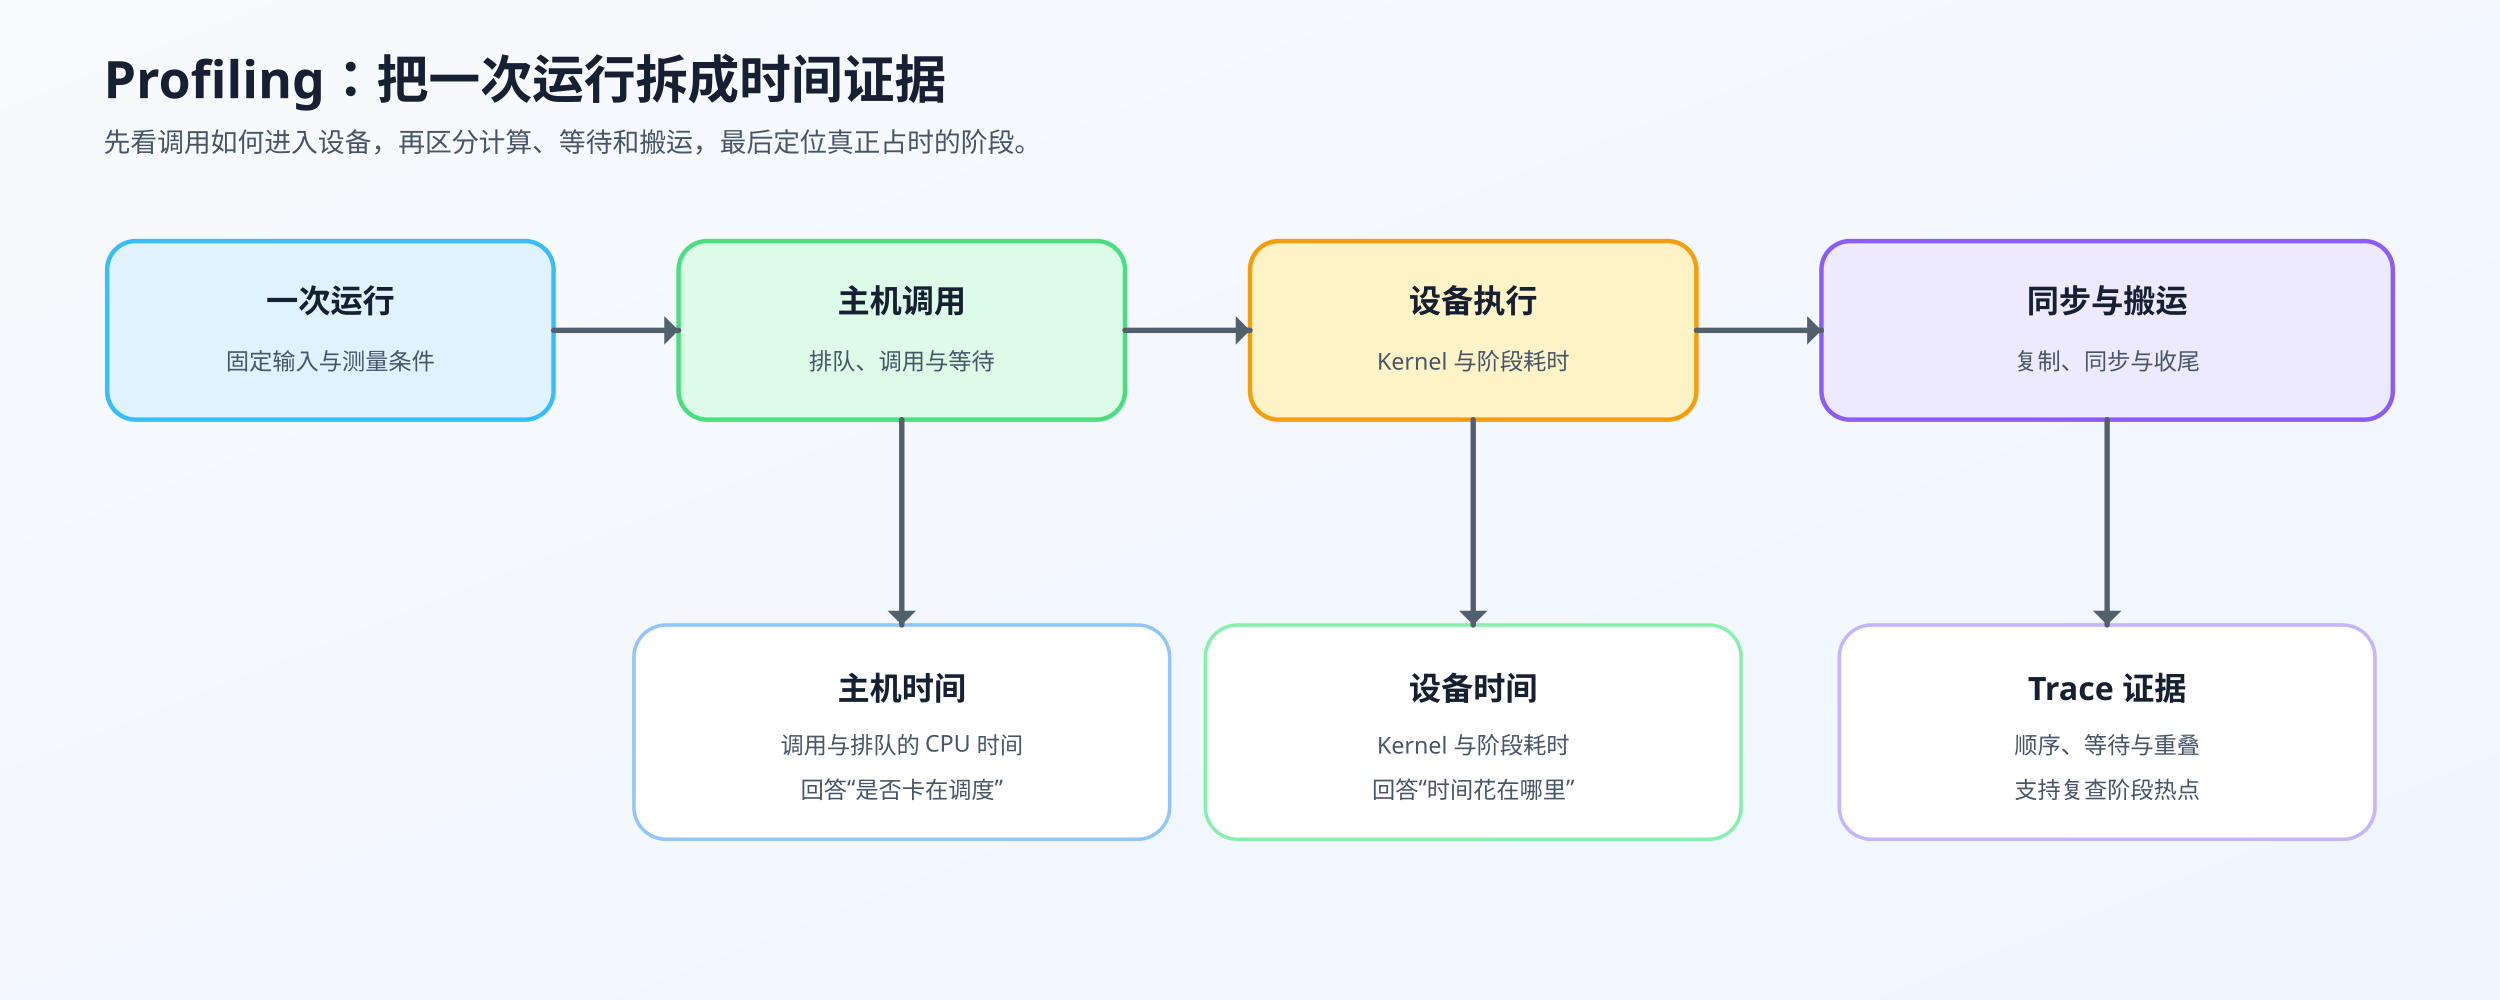
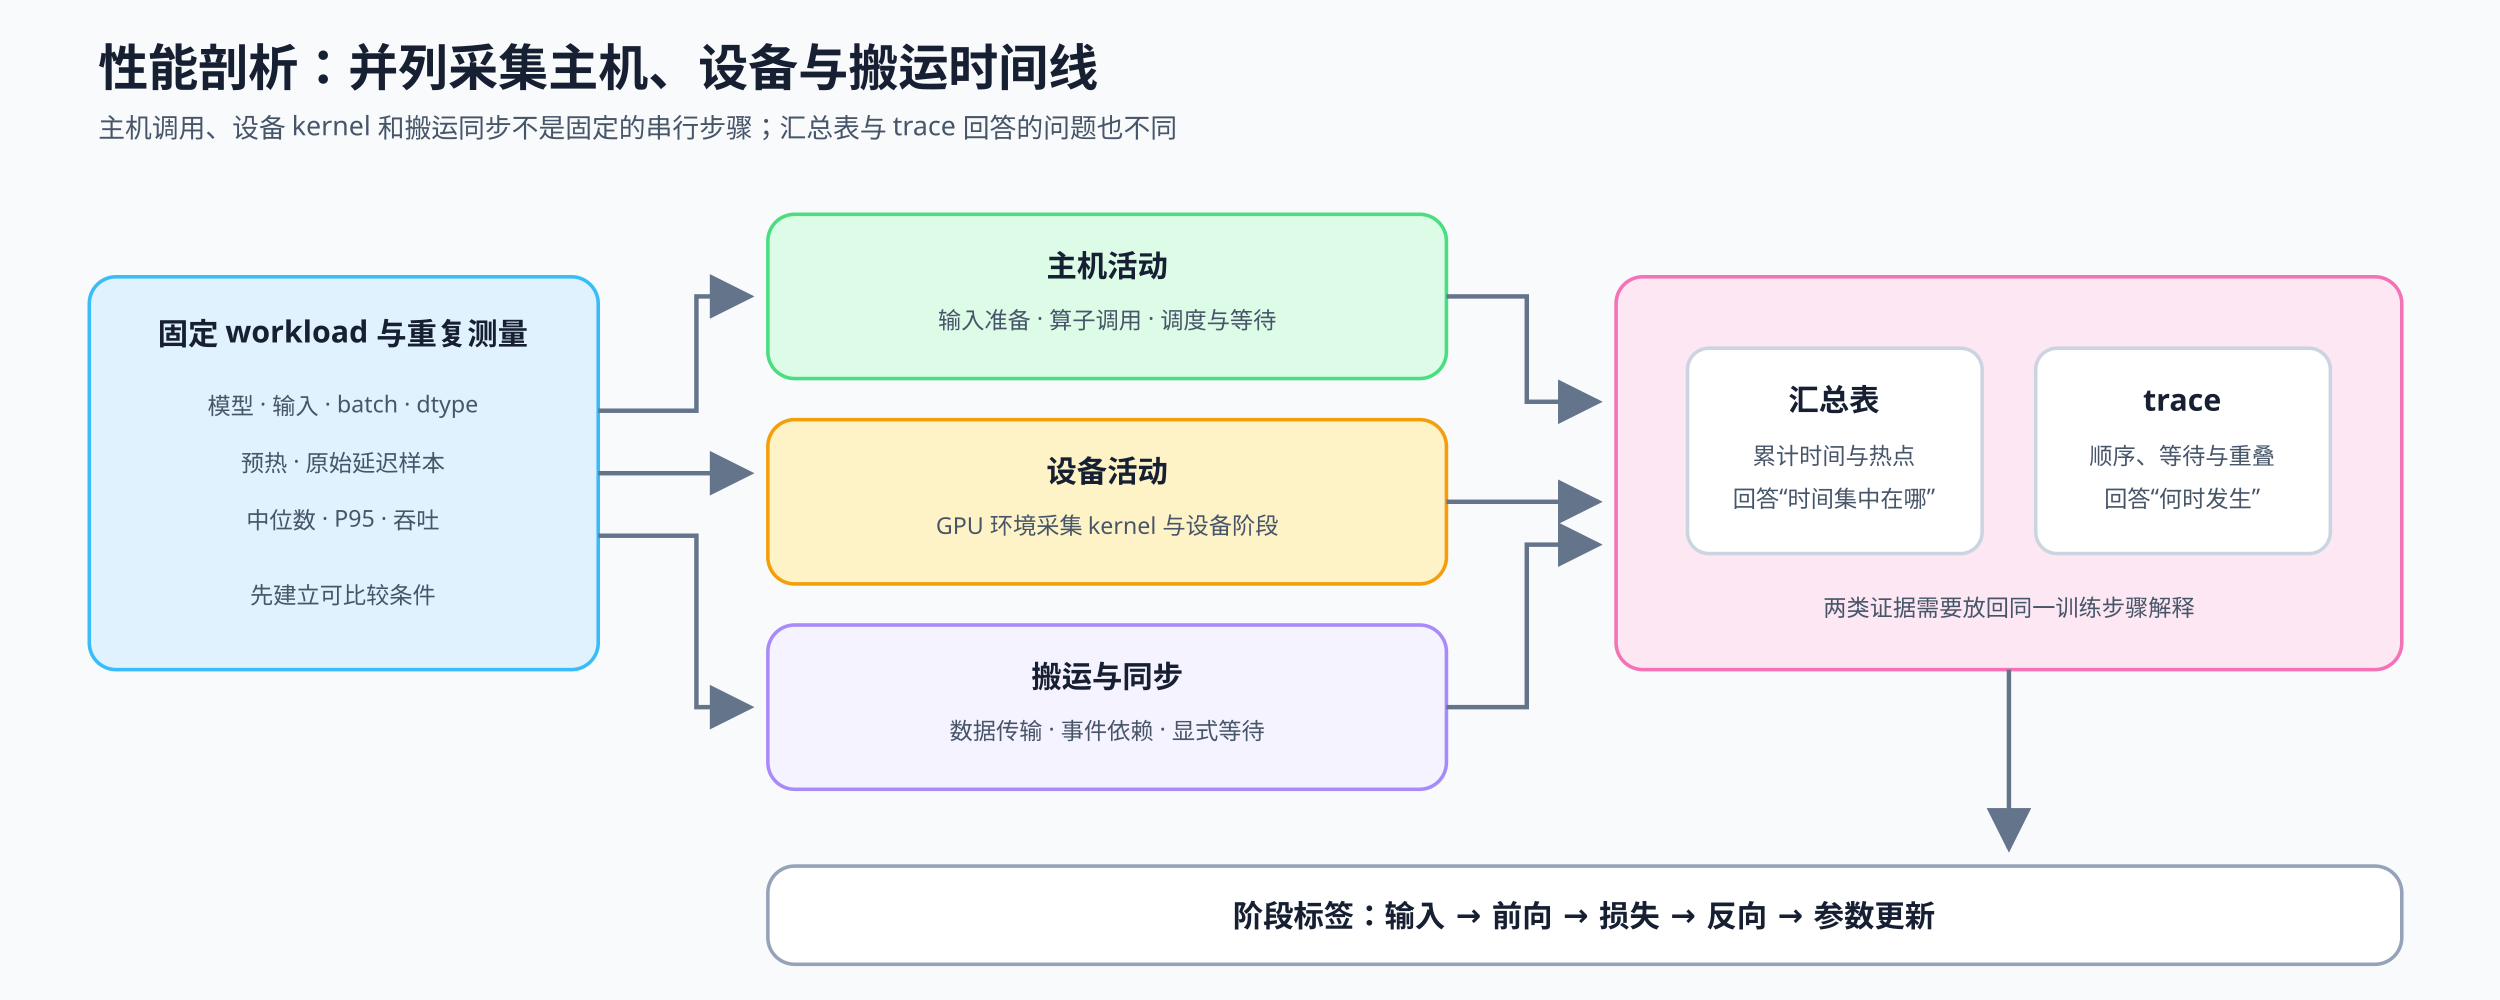
<svg xmlns="http://www.w3.org/2000/svg" width="1400" height="560" viewBox="0 0 1400 560" role="img" aria-labelledby="title desc">
  <defs>
-     <linearGradient id="bg" x1="0" y1="0" x2="1" y2="1">
-       <stop stop-color="#f8fafc" />
-       <stop offset="1" stop-color="#eff6ff" />
-     </linearGradient>
-     <style>text{font-family:"Noto Sans SC","Microsoft YaHei",sans-serif;fill:#172033}.title{font-size:29px;font-weight:700}.sub{font-size:15px;fill:#475569}.label{font-size:18px;font-weight:700}.small{font-size:13px;fill:#475569}.node{stroke-width:2.5;rx:16;ry:16}.panel{stroke-width:2;rx:18;ry:18}.flow{stroke:#52606d;stroke-width:3;stroke-linecap:round;fill:none}.branch{stroke:#94a3b8;stroke-width:3;fill:none}</style>
+     <marker id="arrow" markerWidth="10" markerHeight="10" refX="9" refY="5" orient="auto">
+       <path d="M0 0L10 5L0 10Z" fill="#64748b" />
+     </marker>
+     <style>
+       text{font-family:"Noto Sans SC","Microsoft YaHei",sans-serif;fill:#172033}.title{font-size:28px;font-weight:700}.sub{font-size:15px;fill:#475569}.head{font-size:17px;font-weight:700}.body{font-size:13px;fill:#475569}.panel{stroke-width:2;rx:15}.node{fill:#fff;stroke:#cbd5e1;stroke-width:2;rx:12}.line{stroke:#64748b;stroke-width:2.5;fill:none;marker-end:url(#arrow)}
+     </style>
  </defs>
-   <rect width="1400" height="560" fill="url(#bg)" />
-   <text x="58" y="55" class="title">Profiling：把一次运行拆成时间证据</text>
-   <text x="58" y="85" class="sub">先看调用如何进入设备，再区分计算、等待和搬运，最后定位真正占时的阶段。</text>
-   <rect x="60" y="135" width="250" height="100" class="node" fill="#e0f2fe" stroke="#38bdf8" />
-   <text x="185" y="175" text-anchor="middle" class="label">一次运行</text>
-   <text x="185" y="207" text-anchor="middle" class="small">固定输入与测量条件</text>
-   <rect x="380" y="135" width="250" height="100" class="node" fill="#dcfce7" stroke="#4ade80" />
-   <text x="505" y="175" text-anchor="middle" class="label">主机调用</text>
-   <text x="505" y="207" text-anchor="middle" class="small">排队、调用与等待</text>
-   <rect x="700" y="135" width="250" height="100" class="node" fill="#fef3c7" stroke="#f59e0b" />
-   <text x="825" y="175" text-anchor="middle" class="label">设备执行</text>
-   <text x="825" y="207" text-anchor="middle" class="small">Kernel 与阶段耗时</text>
-   <rect x="1020" y="135" width="320" height="100" class="node" fill="#ede9fe" stroke="#8b5cf6" />
-   <text x="1180" y="175" text-anchor="middle" class="label">同步与搬运</text>
-   <text x="1180" y="207" text-anchor="middle" class="small">复制、同步与收尾</text>
-   <line x1="310" y1="185" x2="380" y2="185" class="flow" />
-   <path d="M372 177L380 185L372 193Z" fill="#52606d" />
-   <line x1="630" y1="185" x2="700" y2="185" class="flow" />
-   <path d="M692 177L700 185L692 193Z" fill="#52606d" />
-   <line x1="950" y1="185" x2="1020" y2="185" class="flow" />
-   <path d="M1012 177L1020 185L1012 193Z" fill="#52606d" />
-   <rect x="355" y="350" width="300" height="120" class="panel" fill="#ffffff" stroke="#93c5fd" />
-   <text x="505" y="392" text-anchor="middle" class="label">主机时间</text>
-   <text x="505" y="422" text-anchor="middle" class="small">调用与排队的 CPU 时间</text>
-   <text x="505" y="447" text-anchor="middle" class="small">回答“是否卡在调度”</text>
-   <rect x="675" y="350" width="300" height="120" class="panel" fill="#ffffff" stroke="#86efac" />
-   <text x="825" y="392" text-anchor="middle" class="label">设备时间</text>
-   <text x="825" y="422" text-anchor="middle" class="small">Kernel 与阶段耗时</text>
-   <text x="825" y="447" text-anchor="middle" class="small">回答“时间花在哪里”</text>
-   <rect x="1030" y="350" width="300" height="120" class="panel" fill="#ffffff" stroke="#c4b5fd" />
-   <text x="1180" y="392" text-anchor="middle" class="label">Trace 证据</text>
-   <text x="1180" y="422" text-anchor="middle" class="small">顺序、等待与重叠</text>
-   <text x="1180" y="447" text-anchor="middle" class="small">支持复查阶段热点</text>
-   <line x1="505" y1="235" x2="505" y2="350" class="flow" />
-   <path d="M497 342L505 350L513 342Z" fill="#52606d" />
-   <line x1="825" y1="235" x2="825" y2="350" class="flow" />
-   <path d="M817 342L825 350L833 342Z" fill="#52606d" />
-   <line x1="1180" y1="235" x2="1180" y2="350" class="flow" />
-   <path d="M1172 342L1180 350L1188 342Z" fill="#52606d" />
+   <rect width="1400" height="560" fill="#f8fafc" />
+   <text x="55" y="48" class="title">性能剖析：并列采集主机、设备与搬运时间线</text>
+   <text x="55" y="77" class="sub">主机调用、设备 kernel 和搬运同步不是固定的串行步骤；汇总表与 trace 回答的问题也不同</text>
+   <rect x="50" y="155" width="285" height="220" fill="#e0f2fe" stroke="#38bdf8" class="panel" />
+   <text x="192" y="193" text-anchor="middle" class="head">固定 workload 与重复测量</text>
+   <text x="192" y="232" text-anchor="middle" class="body">模型 · 输入 · batch · dtype</text>
+   <text x="192" y="264" text-anchor="middle" class="body">预热 · 原始延迟样本</text>
+   <text x="192" y="296" text-anchor="middle" class="body">中位数 · P95 · 吞吐</text>
+   <text x="192" y="338" text-anchor="middle" class="body">先建立可比较条件</text>
+   <rect x="430" y="120" width="380" height="92" fill="#dcfce7" stroke="#4ade80" class="panel" />
+   <text x="620" y="155" text-anchor="middle" class="head">主机活动</text>
+   <text x="620" y="184" text-anchor="middle" class="body">输入准备 · 算子调用 · 调度与等待</text>
+   <rect x="430" y="235" width="380" height="92" fill="#fef3c7" stroke="#f59e0b" class="panel" />
+   <text x="620" y="270" text-anchor="middle" class="head">设备活动</text>
+   <text x="620" y="299" text-anchor="middle" class="body">GPU 环境采集 kernel 与设备阶段</text>
+   <rect x="430" y="350" width="380" height="92" fill="#f5f3ff" stroke="#a78bfa" class="panel" />
+   <text x="620" y="385" text-anchor="middle" class="head">搬运与同步</text>
+   <text x="620" y="414" text-anchor="middle" class="body">数据传输 · 事件依赖 · 显式等待</text>
+   <path d="M335 230H390V166H420" class="line" />
+   <path d="M335 265H420" class="line" />
+   <path d="M335 300H390V396H420" class="line" />
+   <rect x="905" y="155" width="440" height="220" fill="#fce7f3" stroke="#f472b6" class="panel" />
+   <rect x="945" y="195" width="165" height="115" class="node" />
+   <text x="1027" y="230" text-anchor="middle" class="head">汇总表</text>
+   <text x="1027" y="260" text-anchor="middle" class="body">累计时间与热点</text>
+   <text x="1027" y="284" text-anchor="middle" class="body">回答“时间集中在哪”</text>
+   <rect x="1140" y="195" width="165" height="115" class="node" />
+   <text x="1222" y="230" text-anchor="middle" class="head">trace</text>
+   <text x="1222" y="260" text-anchor="middle" class="body">顺序、等待与重叠</text>
+   <text x="1222" y="284" text-anchor="middle" class="body">回答“何时发生”</text>
+   <text x="1125" y="345" text-anchor="middle" class="body">两类证据需要放回同一训练步骤解释</text>
+   <path d="M810 166H855V225H895" class="line" />
+   <path d="M810 281H895" class="line" />
+   <path d="M810 396H855V305H895" class="line" />
+   <rect x="430" y="485" width="915" height="55" fill="#fff" stroke="#94a3b8" class="panel" />
+   <text x="887" y="519" text-anchor="middle" class="head">阶段标签：输入 → 前向 → 损失 → 反向 → 参数更新</text>
+   <path d="M1125 375V475" class="line" />
</svg>
